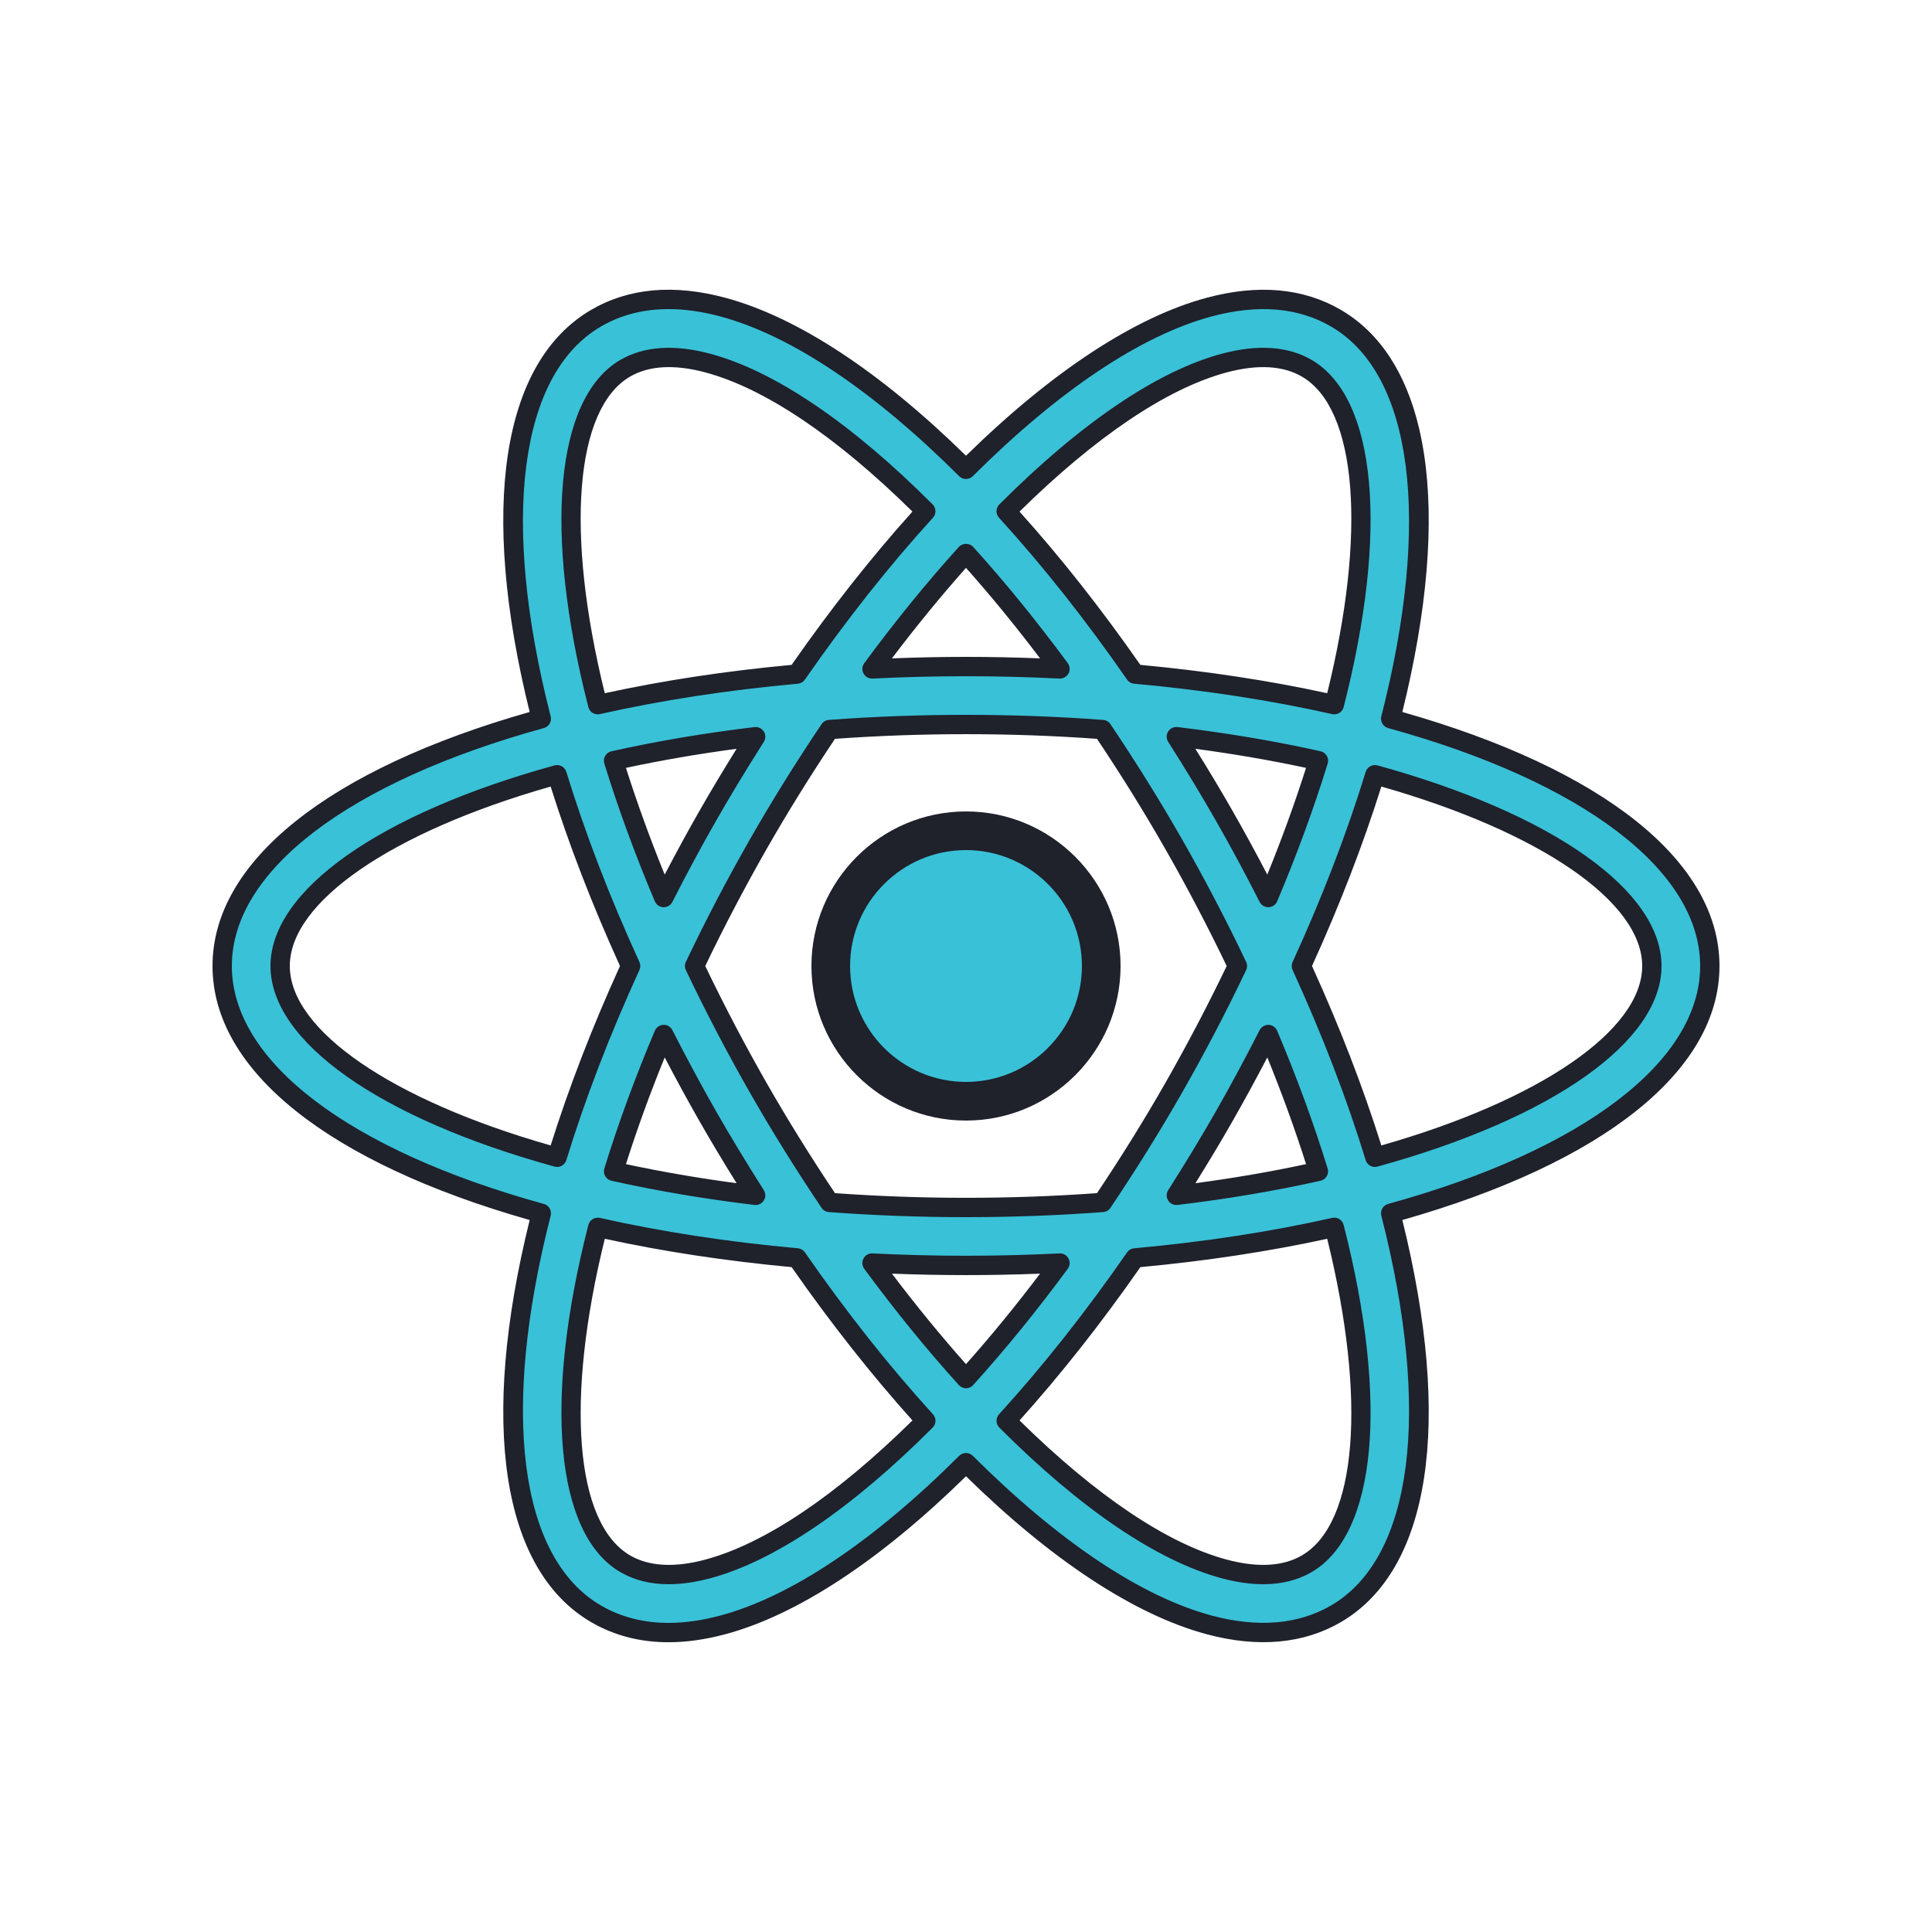
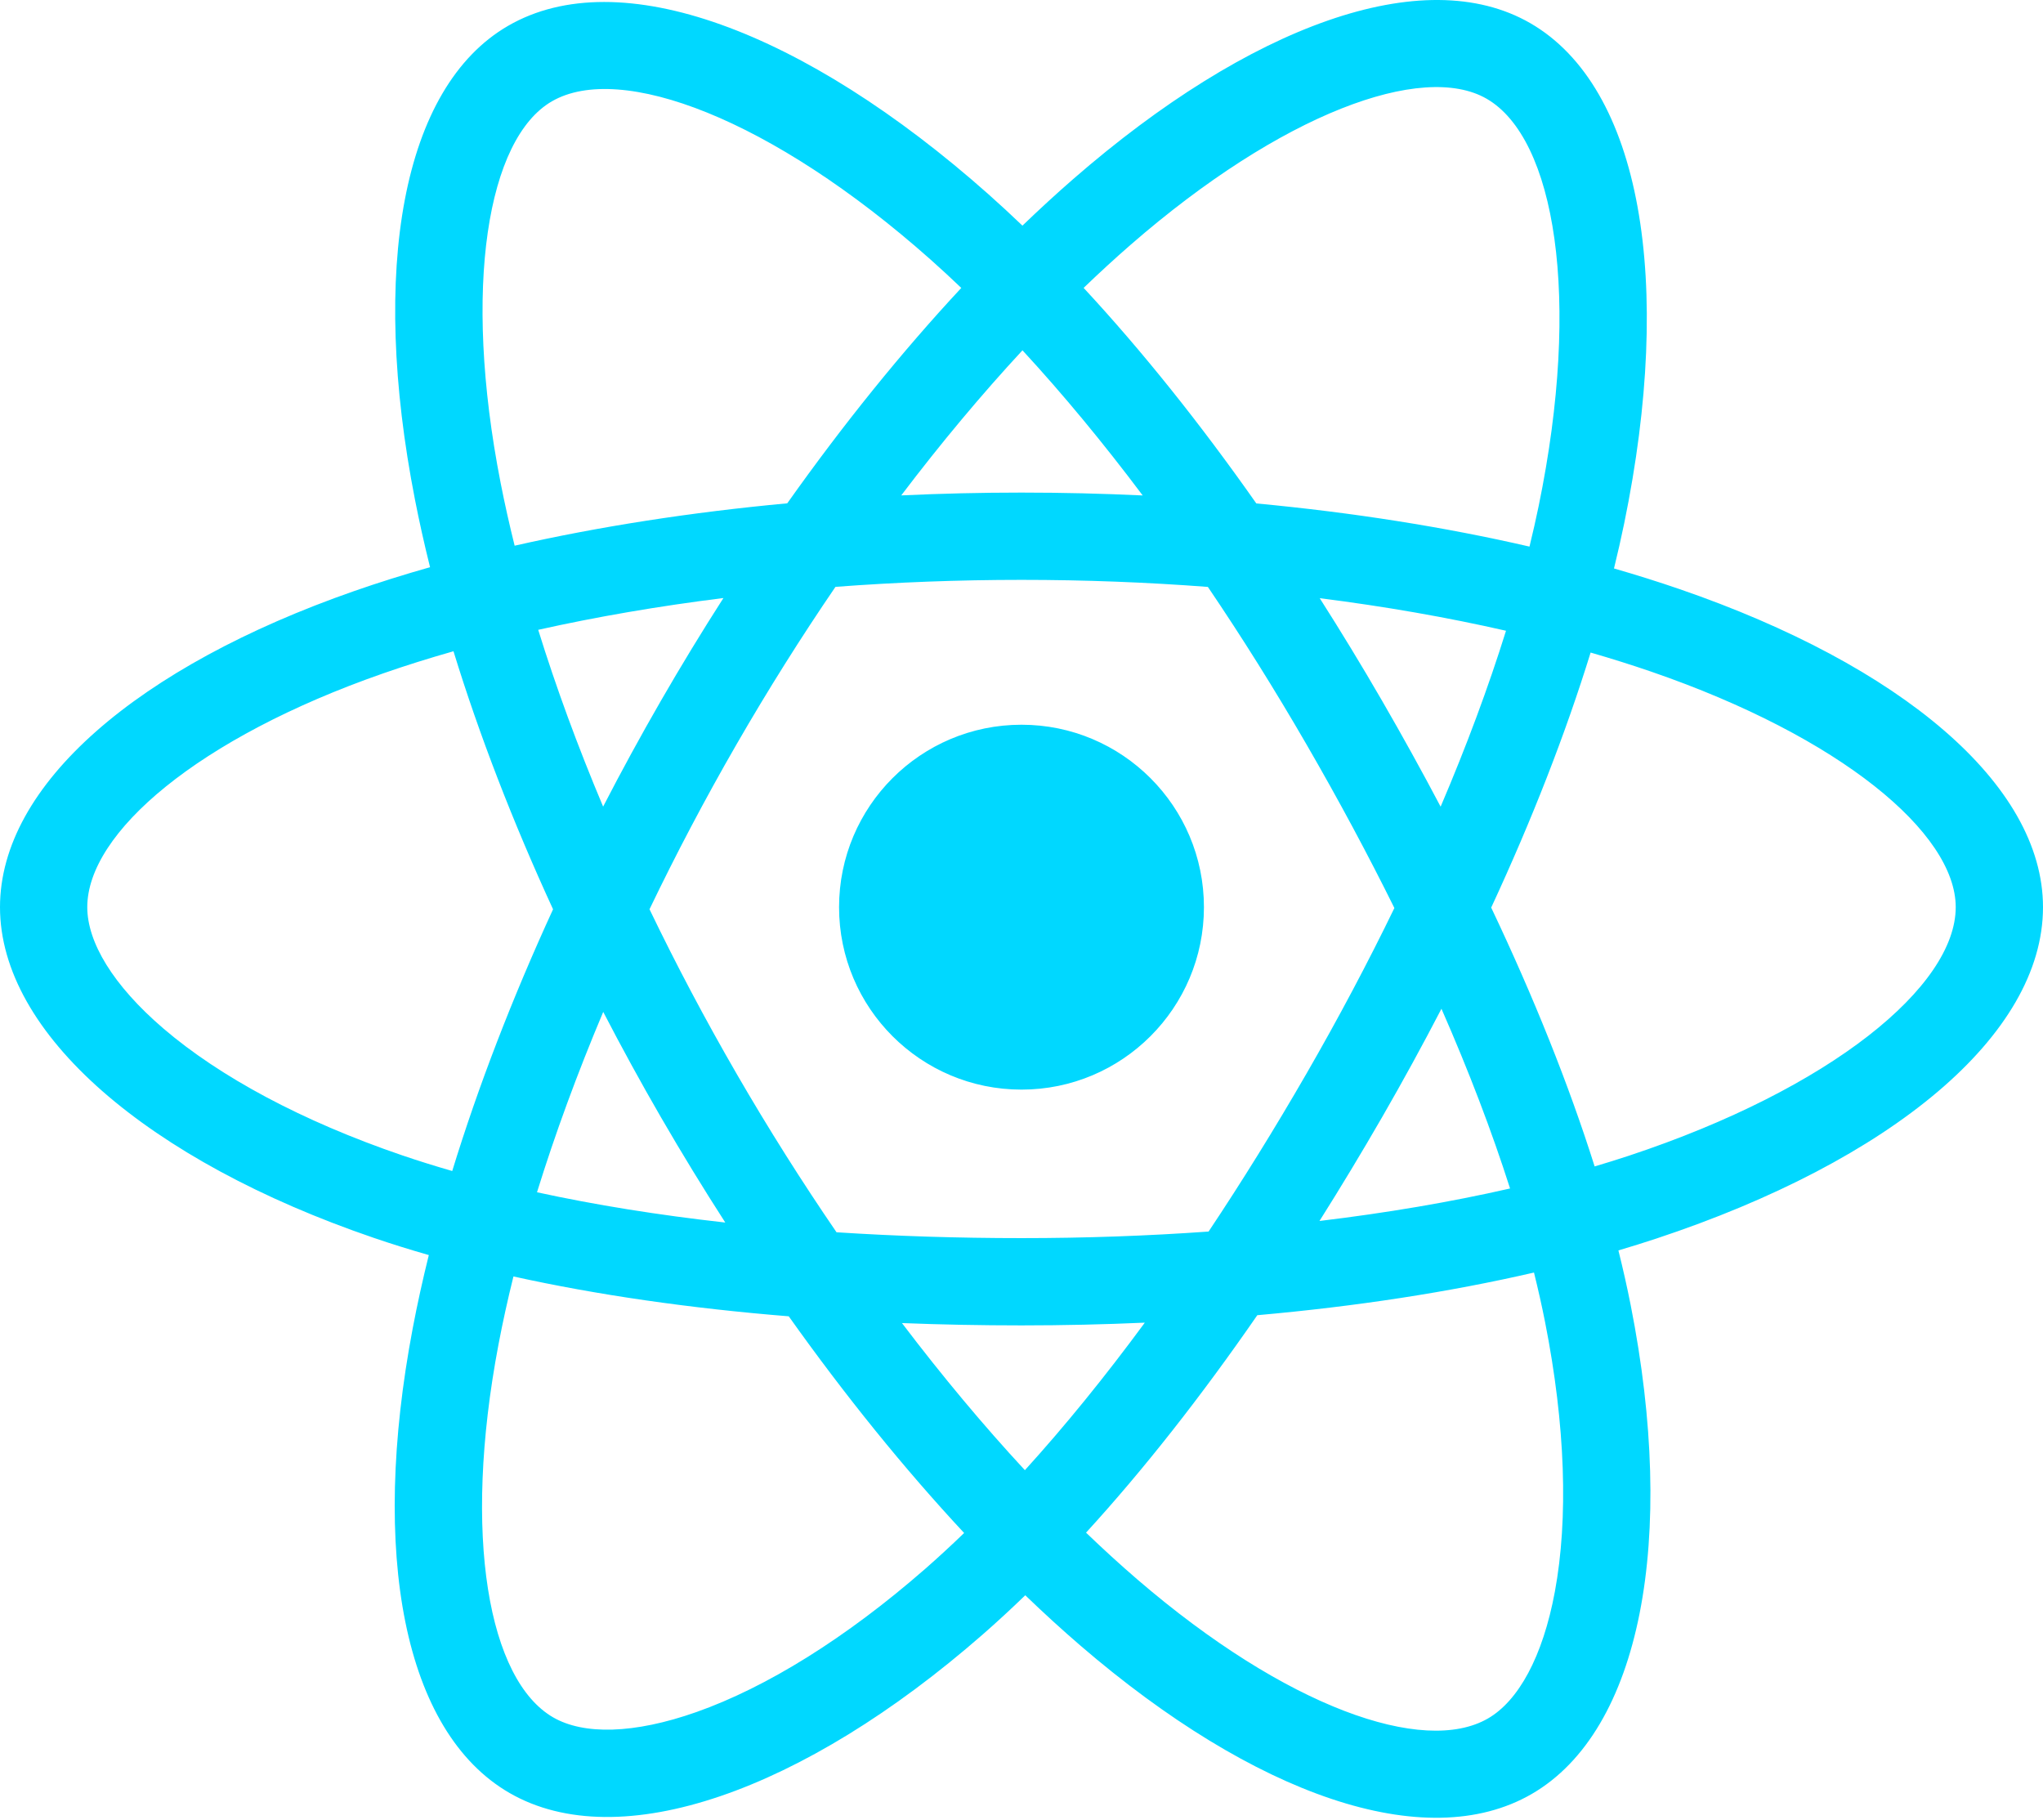
- <svg xmlns="http://www.w3.org/2000/svg" viewBox="0 0 100 100" width="100px" height="100px">
-   <circle cx="50" cy="50" r="7" fill="#39c1d7" />
-   <path fill="#1f212b" d="M50,58c-4.411,0-8-3.589-8-8s3.589-8,8-8s8,3.589,8,8S54.411,58,50,58z M50,44c-3.309,0-6,2.691-6,6 s2.691,6,6,6s6-2.691,6-6S53.309,44,50,44z" />
-   <path fill="#39c1d7" d="M88.5,50c0-5.376-6.474-10.029-16.518-12.798c2.582-10.096,1.787-18.035-2.827-20.729 c-1.82-1.063-4.028-1.257-6.562-0.579C58.775,16.916,54.4,19.904,50,24.293c-4.4-4.389-8.775-7.376-12.593-8.399 c-2.534-0.679-4.742-0.484-6.562,0.579c-4.614,2.694-5.409,10.632-2.827,20.729C17.974,39.971,11.5,44.624,11.5,50 s6.474,10.029,16.518,12.799c-2.582,10.096-1.787,18.035,2.827,20.729c1.112,0.649,2.368,0.976,3.756,0.975 c0.883,0,1.82-0.132,2.806-0.396c3.818-1.023,8.193-4.01,12.593-8.399c4.4,4.389,8.775,7.376,12.593,8.399 c0.986,0.264,1.923,0.396,2.806,0.396c1.388,0,2.644-0.325,3.756-0.975c4.614-2.694,5.408-10.633,2.827-20.729 C82.026,60.029,88.5,55.376,88.5,50z M63.369,18.791c0.725-0.193,1.397-0.291,2.016-0.291c0.86,0,1.616,0.188,2.257,0.563 c3.092,1.806,3.723,8.42,1.42,17.411c-3.173-0.714-6.635-1.251-10.314-1.583c-2.159-3.113-4.405-5.947-6.668-8.429 C56.098,22.435,60.04,19.683,63.369,18.791z M60.755,56.299c-1.179,2.066-2.42,4.045-3.693,5.939C54.802,62.407,52.446,62.5,50,62.5 s-4.802-0.093-7.061-0.262c-1.273-1.894-2.514-3.873-3.693-5.939c-1.219-2.136-2.313-4.24-3.293-6.298 c0.98-2.058,2.074-4.162,3.293-6.299c1.18-2.067,2.42-4.046,3.694-5.94C45.199,37.593,47.554,37.5,50,37.5s4.801,0.093,7.061,0.262 c1.273,1.894,2.514,3.874,3.694,5.94c1.219,2.136,2.313,4.24,3.293,6.299C63.068,52.059,61.974,54.163,60.755,56.299z M65.644,53.545c1.041,2.461,1.901,4.83,2.597,7.082c-2.275,0.507-4.731,0.93-7.354,1.243c0.842-1.326,1.672-2.682,2.473-4.085 C64.171,56.366,64.928,54.951,65.644,53.545z M50,71.357c-1.636-1.809-3.269-3.812-4.864-5.979C46.728,65.455,48.348,65.5,50,65.5 s3.272-0.045,4.864-0.122C53.269,67.544,51.636,69.547,50,71.357z M39.112,61.87c-2.622-0.313-5.079-0.736-7.354-1.243 c0.696-2.252,1.556-4.622,2.597-7.082c0.716,1.406,1.474,2.821,2.284,4.24C37.441,59.189,38.27,60.545,39.112,61.87z M34.356,46.456 c-1.041-2.461-1.902-4.831-2.597-7.084c2.275-0.507,4.732-0.93,7.355-1.243c-0.843,1.326-1.672,2.683-2.473,4.086 C35.829,43.635,35.072,45.05,34.356,46.456z M50,28.644c1.636,1.809,3.269,3.812,4.864,5.979C53.272,34.545,51.652,34.5,50,34.5 s-3.272,0.045-4.864,0.122C46.731,32.456,48.364,30.453,50,28.644z M63.36,42.216c-0.801-1.404-1.631-2.76-2.473-4.086 c2.623,0.313,5.079,0.736,7.355,1.243c-0.696,2.253-1.556,4.622-2.597,7.084C64.928,45.05,64.171,43.635,63.36,42.216z M32.358,19.063C33,18.688,33.754,18.5,34.615,18.5c0.618,0,1.292,0.098,2.016,0.291c3.329,0.892,7.271,3.643,11.289,7.67 c-2.263,2.482-4.509,5.317-6.668,8.429c-3.679,0.332-7.142,0.869-10.314,1.583C28.635,27.482,29.266,20.868,32.358,19.063z M14.5,50 c0-3.596,5.401-7.44,14.335-9.901c0.969,3.159,2.241,6.486,3.806,9.901c-1.565,3.415-2.837,6.742-3.806,9.901 C19.901,57.44,14.5,53.596,14.5,50z M36.631,81.209c-1.733,0.462-3.17,0.371-4.273-0.271c-3.092-1.806-3.722-8.42-1.42-17.411 c3.172,0.714,6.635,1.251,10.313,1.583c2.159,3.113,4.405,5.947,6.668,8.43C43.902,77.566,39.96,80.317,36.631,81.209z M67.642,80.938c-1.103,0.644-2.539,0.734-4.273,0.271c-3.329-0.892-7.271-3.643-11.289-7.67c2.263-2.482,4.509-5.317,6.668-8.43 c3.679-0.332,7.141-0.869,10.313-1.583C71.365,72.518,70.734,79.132,67.642,80.938z M71.165,59.901 c-0.969-3.159-2.241-6.486-3.806-9.901c1.565-3.415,2.837-6.743,3.806-9.901C80.099,42.56,85.5,46.404,85.5,50 S80.099,57.44,71.165,59.901z" />
-   <path fill="#1f212b" d="M34.595,85.002c-1.471,0-2.817-0.351-4.001-1.043c-4.632-2.705-5.783-10.276-3.178-20.811 C16.975,60.179,11,55.4,11,50s5.975-10.179,16.415-13.148c-2.604-10.535-1.453-18.106,3.179-20.811 c1.938-1.134,4.273-1.346,6.943-0.63c3.718,0.996,8.02,3.82,12.463,8.179c4.444-4.359,8.746-7.183,12.463-8.179 c2.669-0.714,5.005-0.502,6.944,0.63c4.631,2.705,5.782,10.276,3.178,20.811C83.025,39.821,89,44.6,89,50 s-5.975,10.179-16.415,13.148c2.604,10.535,1.454,18.105-3.178,20.811c-1.927,1.125-4.286,1.342-6.943,0.63 c-3.719-0.996-8.021-3.82-12.464-8.178c-4.443,4.358-8.745,7.183-12.463,8.178c-1.023,0.274-2.011,0.413-2.936,0.413 C34.599,85.002,34.597,85.002,34.595,85.002z M34.604,15.999c-1.301,0-2.474,0.302-3.507,0.906 c-4.224,2.467-5.194,10.008-2.595,20.173c0.067,0.264-0.089,0.534-0.352,0.606C18.038,40.472,12,45.077,12,50 s6.038,9.528,16.151,12.316c0.263,0.072,0.419,0.342,0.352,0.606c-2.6,10.165-1.63,17.707,2.594,20.173 c1.03,0.601,2.207,0.906,3.498,0.906c0.002,0,0.004,0,0.006,0c0.838,0,1.738-0.127,2.677-0.378c3.647-0.977,7.925-3.836,12.369-8.27 c0.195-0.194,0.511-0.194,0.706,0c4.444,4.433,8.722,7.292,12.369,8.27c2.394,0.639,4.485,0.461,6.181-0.528 c4.224-2.467,5.194-10.008,2.594-20.173c-0.067-0.264,0.089-0.534,0.352-0.606C81.962,59.528,88,54.923,88,50 s-6.038-9.528-16.151-12.316c-0.263-0.072-0.419-0.342-0.352-0.606c2.599-10.165,1.629-17.707-2.595-20.173 c-1.699-0.993-3.779-1.17-6.181-0.528c-3.647,0.977-7.924,3.836-12.369,8.27c-0.195,0.194-0.511,0.194-0.706,0 c-4.445-4.434-8.722-7.293-12.369-8.27C36.336,16.125,35.444,15.999,34.604,15.999z M65.386,81.999 c-0.663,0-1.379-0.102-2.146-0.307c-3.331-0.893-7.312-3.589-11.514-7.8c-0.188-0.189-0.195-0.493-0.016-0.69 c2.265-2.484,4.494-5.303,6.627-8.378c0.084-0.122,0.218-0.2,0.366-0.213c3.612-0.326,7.06-0.855,10.249-1.573 c0.261-0.059,0.527,0.101,0.594,0.364c2.336,9.123,1.703,16.008-1.652,17.967l0,0C67.175,81.789,66.336,81.999,65.386,81.999z M52.771,73.521c3.951,3.894,7.653,6.381,10.727,7.205c1.599,0.427,2.909,0.353,3.892-0.22l0,0 c2.855-1.668,3.357-8.073,1.306-16.387c-3.028,0.659-6.277,1.152-9.67,1.467C57.01,68.478,54.908,71.144,52.771,73.521z M34.614,81.999c-0.95,0-1.789-0.21-2.508-0.629c-3.355-1.96-3.989-8.845-1.652-17.968c0.067-0.262,0.333-0.419,0.594-0.364 c3.188,0.718,6.636,1.247,10.249,1.573c0.147,0.013,0.282,0.091,0.366,0.213c2.133,3.075,4.362,5.894,6.627,8.378 c0.18,0.197,0.173,0.501-0.016,0.69c-4.202,4.21-8.183,6.907-11.513,7.8h0C35.993,81.896,35.276,81.999,34.614,81.999z M31.304,64.119c-2.051,8.313-1.549,14.719,1.306,16.387c0.982,0.572,2.292,0.647,3.892,0.22l0,0 c3.074-0.824,6.776-3.312,10.727-7.205c-2.136-2.377-4.238-5.043-6.254-7.935C37.582,65.271,34.332,64.778,31.304,64.119z M50,71.856c-0.141,0-0.276-0.06-0.371-0.165c-1.663-1.839-3.31-3.864-4.896-6.018c-0.114-0.155-0.129-0.363-0.038-0.533 c0.091-0.17,0.261-0.274,0.465-0.263c3.306,0.161,6.374,0.161,9.68,0c0.2-0.012,0.374,0.093,0.465,0.263 c0.091,0.17,0.077,0.377-0.038,0.533c-1.586,2.153-3.233,4.178-4.896,6.018C50.276,71.796,50.141,71.856,50,71.856z M46.167,65.924 c1.251,1.655,2.537,3.226,3.833,4.684c1.297-1.458,2.582-3.028,3.833-4.684C51.221,66.024,48.779,66.024,46.167,65.924z M50,63 c-2.369,0-4.757-0.088-7.099-0.263c-0.153-0.011-0.292-0.092-0.378-0.22c-1.337-1.989-2.586-3.998-3.712-5.97 c-1.18-2.068-2.294-4.198-3.31-6.332c-0.065-0.136-0.065-0.294,0-0.43c1.016-2.134,2.13-4.264,3.31-6.332 c1.125-1.97,2.374-3.979,3.713-5.971c0.085-0.127,0.225-0.208,0.378-0.22c4.684-0.35,9.513-0.35,14.196,0 c0.153,0.011,0.292,0.092,0.378,0.22c1.339,1.992,2.588,4.001,3.713,5.971c1.18,2.068,2.294,4.198,3.31,6.332 c0.065,0.136,0.065,0.294,0,0.43c-1.016,2.134-2.13,4.264-3.31,6.332l0,0c-1.126,1.972-2.375,3.981-3.712,5.97 c-0.085,0.127-0.225,0.208-0.378,0.22C54.757,62.912,52.369,63,50,63z M43.218,61.757c4.479,0.322,9.085,0.322,13.563,0 c1.273-1.903,2.463-3.822,3.539-5.707c1.128-1.977,2.195-4.011,3.173-6.05c-0.978-2.039-2.045-4.074-3.173-6.05 c-1.075-1.883-2.265-3.802-3.54-5.708c-4.479-0.322-9.084-0.322-13.563,0c-1.274,1.906-2.465,3.825-3.54,5.708 c-1.128,1.977-2.195,4.011-3.173,6.05c0.978,2.039,2.045,4.074,3.173,6.05C40.755,57.936,41.945,59.854,43.218,61.757z M60.888,62.371c-0.17,0-0.331-0.087-0.423-0.233c-0.103-0.164-0.102-0.372,0.001-0.535c0.928-1.461,1.733-2.791,2.46-4.065 c0.764-1.338,1.528-2.758,2.273-4.219c0.088-0.173,0.273-0.276,0.463-0.272c0.194,0.007,0.367,0.125,0.443,0.305 c1.015,2.399,1.894,4.798,2.614,7.129c0.042,0.133,0.025,0.278-0.045,0.398c-0.07,0.121-0.188,0.207-0.324,0.237 c-2.35,0.525-4.841,0.946-7.403,1.252C60.927,62.37,60.907,62.371,60.888,62.371z M65.596,54.731 c-0.594,1.138-1.198,2.245-1.801,3.302c-0.583,1.022-1.216,2.079-1.92,3.209c1.97-0.262,3.89-0.593,5.727-0.987 C67.025,58.441,66.353,56.59,65.596,54.731z M39.112,62.371c-0.02,0-0.04-0.001-0.06-0.003C36.491,62.061,34,61.64,31.65,61.115 c-0.136-0.03-0.253-0.116-0.324-0.237c-0.07-0.121-0.086-0.265-0.045-0.398c0.72-2.332,1.599-4.73,2.614-7.129 c0.076-0.179,0.249-0.298,0.443-0.305c0.182-0.019,0.375,0.099,0.463,0.272c0.745,1.461,1.509,2.881,2.273,4.219 c0.728,1.274,1.533,2.604,2.46,4.065c0.104,0.163,0.104,0.371,0.001,0.535C39.443,62.284,39.283,62.371,39.112,62.371z M32.399,60.255c1.837,0.394,3.757,0.725,5.727,0.987c-0.705-1.13-1.337-2.187-1.92-3.209c-0.604-1.057-1.207-2.165-1.801-3.302 C33.647,56.59,32.975,58.441,32.399,60.255z M71.165,60.401c-0.215,0-0.412-0.139-0.478-0.354c-0.975-3.179-2.248-6.489-3.782-9.838 c-0.061-0.132-0.061-0.285,0-0.417c1.534-3.349,2.807-6.66,3.783-9.84c0.08-0.259,0.354-0.404,0.611-0.335 C80.367,42.116,86,46.094,86,50s-5.634,7.884-14.703,10.383C71.253,60.395,71.208,60.401,71.165,60.401z M67.909,50 c1.436,3.155,2.643,6.277,3.589,9.288C79.717,56.945,85,53.322,85,50s-5.283-6.945-13.502-9.288 C70.551,43.724,69.344,46.846,67.909,50z M28.835,60.401c-0.044,0-0.088-0.006-0.133-0.018C19.634,57.884,14,53.906,14,50 s5.633-7.884,14.702-10.383c0.258-0.069,0.531,0.076,0.611,0.335c0.976,3.18,2.249,6.491,3.783,9.84 c0.061,0.132,0.061,0.284,0,0.417c-1.535,3.35-2.807,6.66-3.782,9.838C29.248,60.262,29.05,60.401,28.835,60.401z M28.502,40.712 C20.283,43.055,15,46.678,15,50s5.283,6.945,13.502,9.288c0.947-3.011,2.153-6.132,3.589-9.288 C30.656,46.846,29.449,43.724,28.502,40.712z M65.645,46.957c-0.188,0-0.36-0.105-0.446-0.273c-0.757-1.488-1.501-2.869-2.272-4.22 l0,0c-0.726-1.272-1.531-2.602-2.461-4.066c-0.104-0.163-0.104-0.371-0.001-0.535c0.103-0.163,0.287-0.253,0.483-0.23 c2.563,0.307,5.054,0.728,7.404,1.252c0.136,0.03,0.253,0.116,0.324,0.237c0.07,0.121,0.086,0.265,0.045,0.398 c-0.721,2.336-1.601,4.735-2.614,7.131c-0.076,0.179-0.249,0.298-0.443,0.305C65.656,46.957,65.65,46.957,65.645,46.957z M63.794,41.968c0.611,1.07,1.205,2.158,1.801,3.302c0.756-1.856,1.428-3.709,2.005-5.525c-1.837-0.394-3.757-0.725-5.728-0.987 C62.58,39.89,63.212,40.947,63.794,41.968L63.794,41.968z M34.355,46.957c-0.006,0-0.012,0-0.018,0 c-0.194-0.007-0.367-0.125-0.443-0.305c-1.013-2.396-1.893-4.795-2.614-7.131c-0.042-0.133-0.025-0.278,0.045-0.398 c0.07-0.121,0.188-0.207,0.324-0.237c2.35-0.525,4.841-0.946,7.404-1.252c0.195-0.02,0.38,0.067,0.483,0.23 c0.103,0.164,0.102,0.372-0.001,0.535c-0.93,1.464-1.735,2.794-2.461,4.066c-0.771,1.351-1.515,2.731-2.272,4.22 C34.715,46.852,34.543,46.957,34.355,46.957z M32.399,39.745c0.577,1.816,1.25,3.669,2.005,5.525 c0.597-1.144,1.19-2.232,1.801-3.302c0.583-1.021,1.215-2.078,1.921-3.21C36.156,39.02,34.236,39.351,32.399,39.745z M69.063,36.974 c-0.037,0-0.073-0.004-0.11-0.012c-3.188-0.718-6.637-1.247-10.25-1.573c-0.147-0.013-0.282-0.091-0.366-0.213 c-2.133-3.076-4.363-5.894-6.627-8.377c-0.18-0.197-0.173-0.501,0.016-0.69c4.201-4.21,8.183-6.908,11.514-7.8h0 c1.869-0.5,3.438-0.387,4.654,0.322c3.355,1.96,3.989,8.845,1.653,17.968C69.489,36.823,69.287,36.974,69.063,36.974z M59.025,34.414c3.393,0.315,6.643,0.808,9.671,1.467c2.051-8.313,1.549-14.719-1.307-16.387c-0.979-0.571-2.291-0.646-3.891-0.22 c-3.074,0.824-6.777,3.312-10.728,7.206C54.907,28.855,57.009,31.521,59.025,34.414z M30.937,36.974 c-0.224,0-0.426-0.151-0.484-0.376c-2.336-9.123-1.703-16.007,1.652-17.967c0,0,0,0,0.001,0c1.216-0.709,2.787-0.822,4.653-0.322 c3.332,0.893,7.313,3.59,11.514,7.8c0.188,0.189,0.195,0.493,0.016,0.69c-2.264,2.483-4.494,5.302-6.627,8.377 c-0.084,0.122-0.218,0.2-0.366,0.213c-3.612,0.326-7.061,0.855-10.25,1.573C31.01,36.97,30.974,36.974,30.937,36.974z M32.61,19.494 c-2.855,1.668-3.357,8.074-1.307,16.387c3.028-0.659,6.278-1.152,9.671-1.467c2.017-2.893,4.118-5.559,6.254-7.935 c-3.951-3.894-7.653-6.382-10.728-7.206C34.907,18.848,33.593,18.922,32.61,19.494L32.61,19.494z M54.864,35.122 c-0.008,0-0.016,0-0.024,0c-3.306-0.161-6.373-0.161-9.679,0c-0.206,0.005-0.374-0.094-0.465-0.263 c-0.091-0.17-0.077-0.377,0.038-0.533c1.587-2.155,3.234-4.18,4.896-6.018c0.19-0.209,0.552-0.209,0.742,0 c1.661,1.837,3.308,3.862,4.896,6.018c0.114,0.155,0.129,0.363,0.038,0.533C55.217,35.021,55.047,35.122,54.864,35.122z M50,34 c1.242,0,2.527,0.026,3.833,0.077c-1.252-1.657-2.538-3.228-3.833-4.684c-1.295,1.457-2.581,3.027-3.833,4.684 C47.473,34.026,48.758,34,50,34z" />
+ <svg xmlns="http://www.w3.org/2000/svg" width="256px" height="228px" viewBox="0 0 256 228" version="1.1" preserveAspectRatio="xMidYMid">
+   <g>
+     <path d="M210.483,73.824 C207.828,72.91 205.076,72.045 202.242,71.227 C202.708,69.326 203.136,67.45 203.516,65.606 C209.754,35.325 205.675,10.93 191.747,2.898 C178.392,-4.803 156.551,3.227 134.493,22.424 C132.372,24.27 130.245,26.224 128.118,28.272 C126.702,26.917 125.287,25.608 123.877,24.355 C100.759,3.829 77.587,-4.822 63.673,3.233 C50.33,10.957 46.379,33.89 51.995,62.588 C52.537,65.36 53.171,68.191 53.887,71.069 C50.608,72 47.442,72.992 44.413,74.048 C17.309,83.497 0,98.307 0,113.668 C0,129.533 18.582,145.446 46.812,155.095 C49.039,155.857 51.351,156.577 53.733,157.26 C52.96,160.373 52.288,163.423 51.723,166.398 C46.369,194.598 50.55,216.989 63.857,224.664 C77.601,232.59 100.669,224.443 123.13,204.809 C124.906,203.257 126.687,201.611 128.472,199.886 C130.786,202.114 133.095,204.222 135.393,206.2 C157.15,224.922 178.638,232.482 191.932,224.786 C205.663,216.837 210.126,192.783 204.332,163.518 C203.89,161.283 203.375,159 202.797,156.676 C204.417,156.197 206.007,155.702 207.557,155.188 C236.905,145.465 256,129.745 256,113.668 C256,98.251 238.132,83.342 210.483,73.824 L210.483,73.824 Z M204.118,144.808 C202.718,145.271 201.282,145.719 199.818,146.153 C196.578,135.896 192.206,124.99 186.855,113.721 C191.961,102.721 196.165,91.954 199.314,81.764 C201.933,82.522 204.474,83.321 206.924,84.164 C230.613,92.32 245.064,104.377 245.064,113.668 C245.064,123.564 229.458,136.411 204.118,144.808 L204.118,144.808 Z M193.604,165.642 C196.166,178.583 196.531,190.283 194.835,199.429 C193.31,207.648 190.244,213.127 186.452,215.322 C178.385,219.991 161.132,213.921 142.525,197.91 C140.392,196.074 138.244,194.115 136.088,192.04 C143.302,184.151 150.511,174.98 157.547,164.794 C169.923,163.696 181.615,161.9 192.218,159.449 C192.74,161.556 193.204,163.622 193.604,165.642 L193.604,165.642 Z M87.276,214.515 C79.394,217.298 73.116,217.378 69.321,215.19 C61.246,210.533 57.889,192.554 62.468,168.438 C62.993,165.676 63.617,162.839 64.337,159.939 C74.823,162.258 86.43,163.927 98.835,164.933 C105.919,174.9 113.336,184.061 120.811,192.083 C119.178,193.659 117.551,195.16 115.934,196.575 C106.001,205.257 96.048,211.417 87.276,214.515 L87.276,214.515 Z M50.349,144.747 C37.866,140.48 27.557,134.935 20.491,128.884 C14.141,123.447 10.936,118.048 10.936,113.668 C10.936,104.346 24.833,92.456 48.012,84.375 C50.825,83.394 53.769,82.47 56.824,81.602 C60.028,92.022 64.23,102.917 69.301,113.934 C64.164,125.115 59.902,136.183 56.667,146.726 C54.489,146.099 52.379,145.44 50.349,144.747 L50.349,144.747 Z M62.727,60.488 C57.916,35.9 61.111,17.353 69.152,12.698 C77.716,7.74 96.654,14.809 116.615,32.533 C117.891,33.666 119.172,34.851 120.456,36.078 C113.018,44.065 105.669,53.157 98.648,63.066 C86.608,64.182 75.083,65.974 64.487,68.375 C63.821,65.695 63.231,63.062 62.727,60.488 L62.727,60.488 Z M173.154,87.755 C170.621,83.38 168.02,79.108 165.369,74.952 C173.537,75.985 181.363,77.356 188.712,79.033 C186.506,86.104 183.756,93.497 180.519,101.077 C178.196,96.668 175.74,92.223 173.154,87.755 L173.154,87.755 Z M128.122,43.894 C133.166,49.359 138.218,55.46 143.187,62.08 C138.18,61.844 133.111,61.721 128,61.721 C122.937,61.721 117.906,61.841 112.93,62.074 C117.904,55.515 122.999,49.422 128.122,43.894 L128.122,43.894 Z M82.802,87.831 C80.272,92.218 77.861,96.639 75.575,101.069 C72.391,93.516 69.666,86.089 67.441,78.917 C74.745,77.283 82.534,75.946 90.65,74.933 C87.961,79.127 85.339,83.43 82.802,87.83 L82.802,87.831 L82.802,87.831 Z M90.883,153.183 C82.498,152.247 74.592,150.98 67.29,149.39 C69.551,142.091 72.335,134.505 75.588,126.79 C77.879,131.216 80.299,135.638 82.845,140.036 L82.846,140.036 C85.439,144.515 88.126,148.904 90.883,153.183 L90.883,153.183 Z M128.425,184.213 C123.241,178.621 118.071,172.434 113.022,165.78 C117.924,165.972 122.921,166.071 128,166.071 C133.218,166.071 138.376,165.953 143.453,165.727 C138.468,172.501 133.435,178.697 128.425,184.213 L128.425,184.213 Z M180.623,126.396 C184.045,134.195 186.929,141.741 189.219,148.916 C181.797,150.61 173.783,151.974 165.339,152.987 C167.997,148.776 170.62,144.43 173.198,139.961 C175.805,135.438 178.282,130.909 180.623,126.396 L180.623,126.396 Z M163.725,134.497 C159.723,141.436 155.614,148.059 151.444,154.312 C143.847,154.855 135.999,155.135 128,155.135 C120.033,155.135 112.284,154.887 104.822,154.403 C100.483,148.068 96.285,141.425 92.309,134.557 L92.31,134.557 C88.344,127.707 84.694,120.799 81.387,113.93 C84.693,107.046 88.334,100.13 92.277,93.293 L92.276,93.294 C96.229,86.439 100.39,79.828 104.689,73.533 C112.302,72.957 120.11,72.657 128,72.657 L128,72.657 C135.926,72.657 143.743,72.96 151.354,73.54 C155.587,79.789 159.72,86.378 163.689,93.235 C167.703,100.169 171.39,107.038 174.725,113.775 C171.4,120.628 167.721,127.567 163.725,134.497 L163.725,134.497 Z M186.285,12.373 C194.857,17.317 198.191,37.254 192.805,63.399 C192.461,65.067 192.075,66.766 191.654,68.488 C181.033,66.037 169.5,64.214 157.425,63.081 C150.391,53.064 143.102,43.957 135.785,36.073 C137.752,34.181 139.716,32.376 141.673,30.673 C160.572,14.226 178.237,7.732 186.285,12.373 L186.285,12.373 Z M128,90.808 C140.625,90.808 150.86,101.043 150.86,113.668 C150.86,126.293 140.625,136.528 128,136.528 C115.375,136.528 105.14,126.293 105.14,113.668 C105.14,101.043 115.375,90.808 128,90.808 L128,90.808 Z" fill="#00D8FF" />
+   </g>
</svg>
